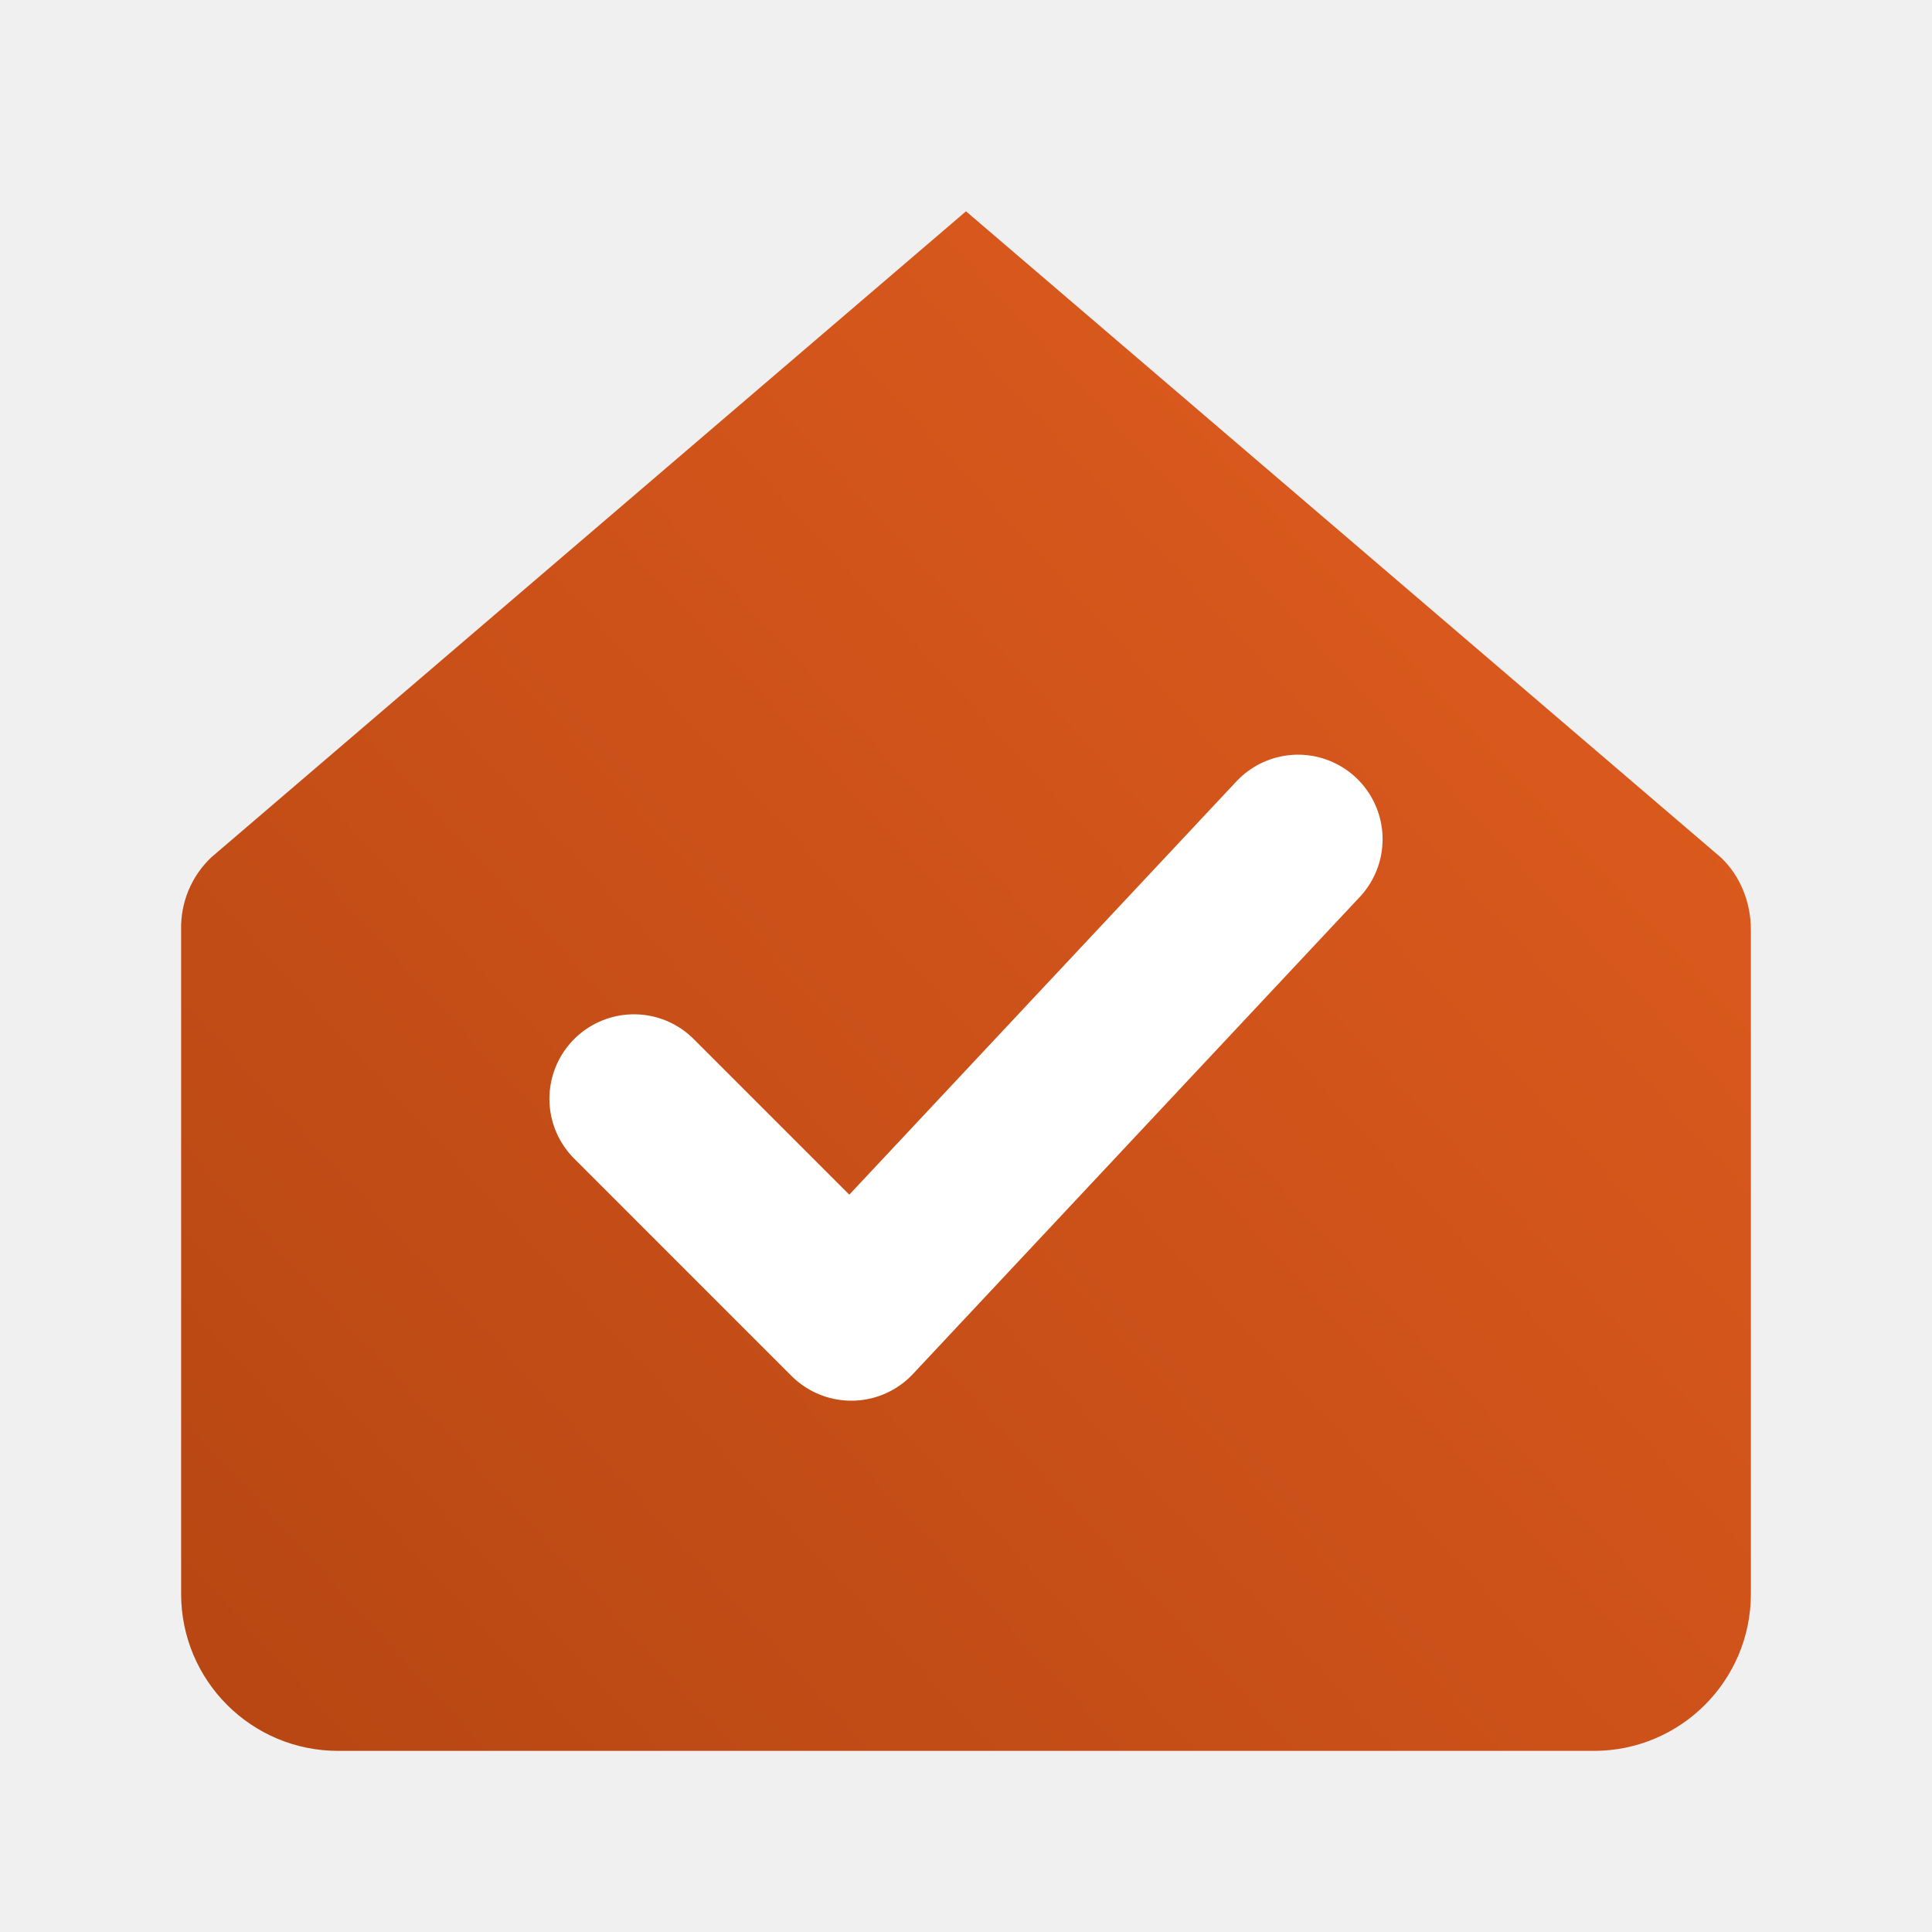
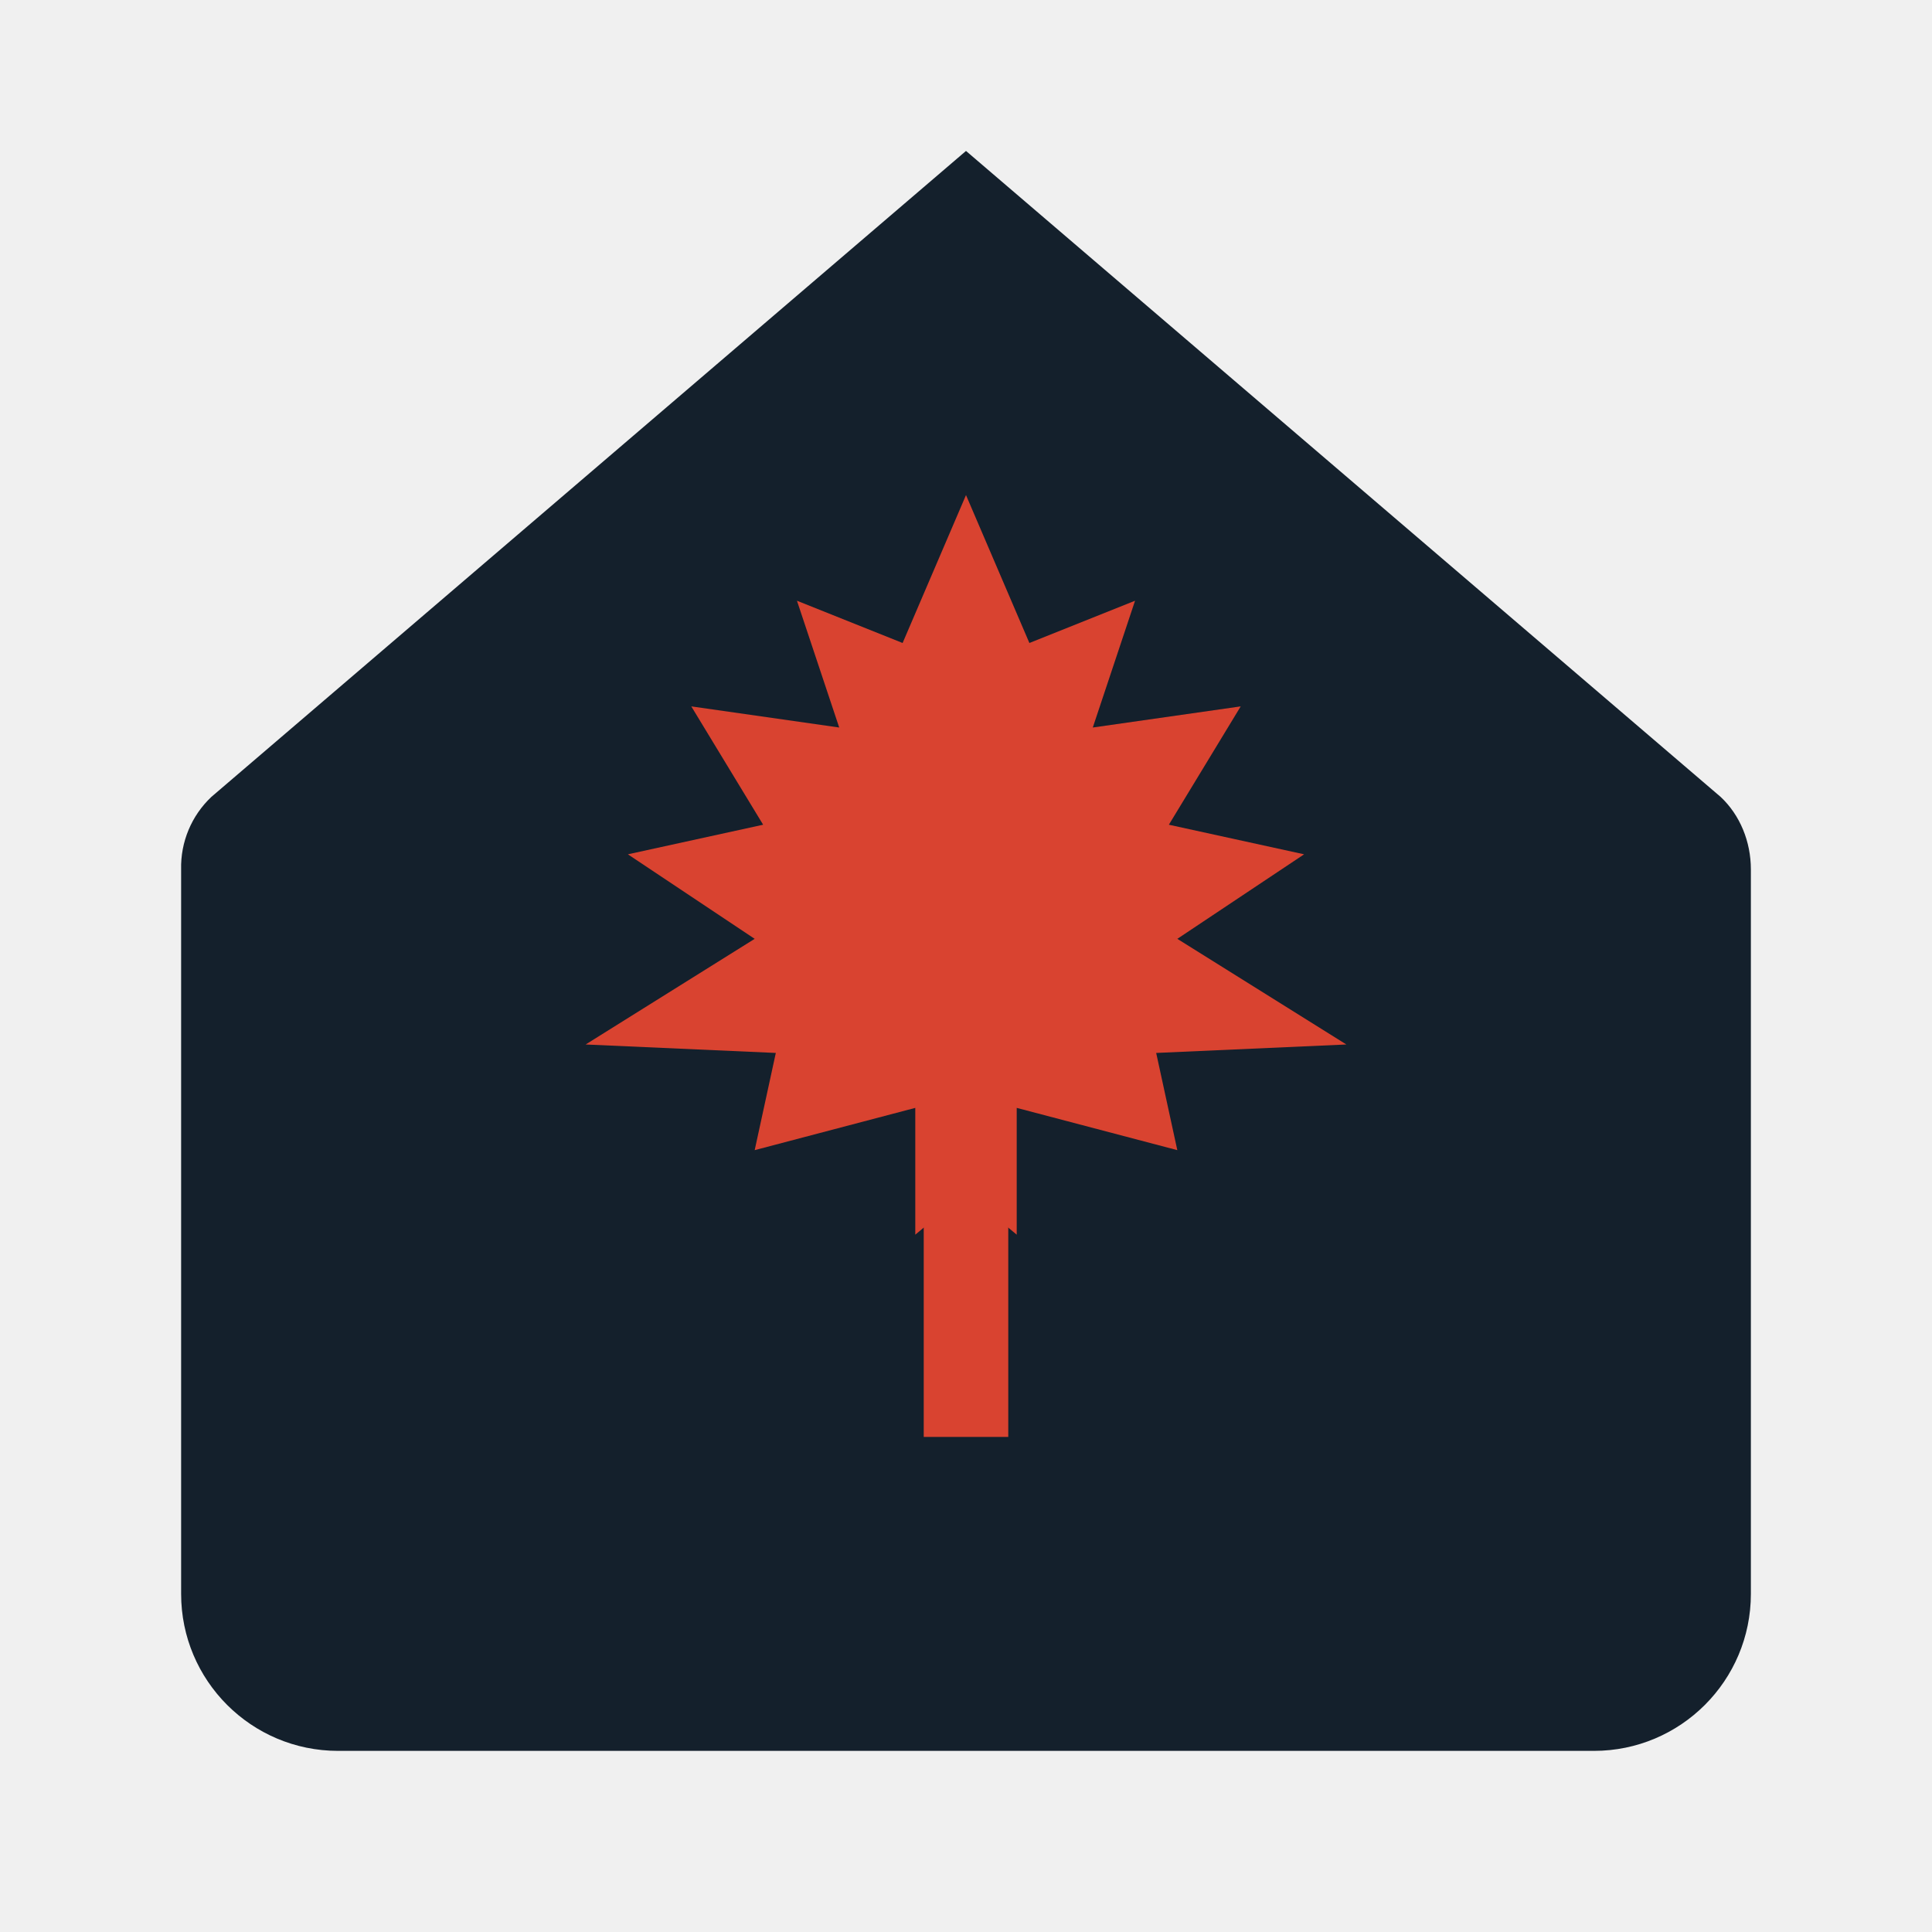
<svg xmlns="http://www.w3.org/2000/svg" viewBox="0 0 32 32">
-   <defs>
-     <linearGradient id="g" x1="4" y1="28" x2="28" y2="6" gradientUnits="userSpaceOnUse">
-       <stop stop-color="#B84713" />
-       <stop offset="1" stop-color="#E05C1F" />
-     </linearGradient>
-   </defs>
-   <path d="M16 3.5 3.5 14.2a1.6 1.6 0 0 0-.5 1.2v11a2.6 2.6 0 0 0 2.6 2.6h20.8a2.6 2.6 0 0 0 2.6-2.6v-11c0-.46-.18-.9-.5-1.2L16 3.5Z" fill="url(#g)" />
-   <path d="m10.5 18.2 3.6 3.6 7.4-7.9" stroke="#fff" stroke-width="2.8" stroke-linecap="round" stroke-linejoin="round" fill="none" />
+   <path d="M16 2.5 3.5 13.2a1.6 1.6 0 0 0-.5 1.2v12a2.6 2.6 0 0 0 2.6 2.6h20.8a2.6 2.6 0 0 0 2.6-2.6v-12c0-.46-.18-.9-.5-1.2L16 2.5Z" fill="#14202C" />
+   <path d="M16 8.2l1.05 2.45 1.75-.7-.7 2.1 2.45-.35-1.19 1.96 2.24.49-2.1 1.4 2.8 1.75-3.15.14.35 1.61-2.66-.7v2.1l-.84-.7-.84.7v-2.1l-2.66.7.35-1.61-3.15-.14 2.8-1.75-2.1-1.4 2.24-.49-1.19-1.96 2.45.35-.7-2.1 1.75.7L16 8.2Z" fill="#D94330" />
+   <path d="M15.3 19.4h1.4v4.4h-1.4z" fill="#D94330" />
</svg>
